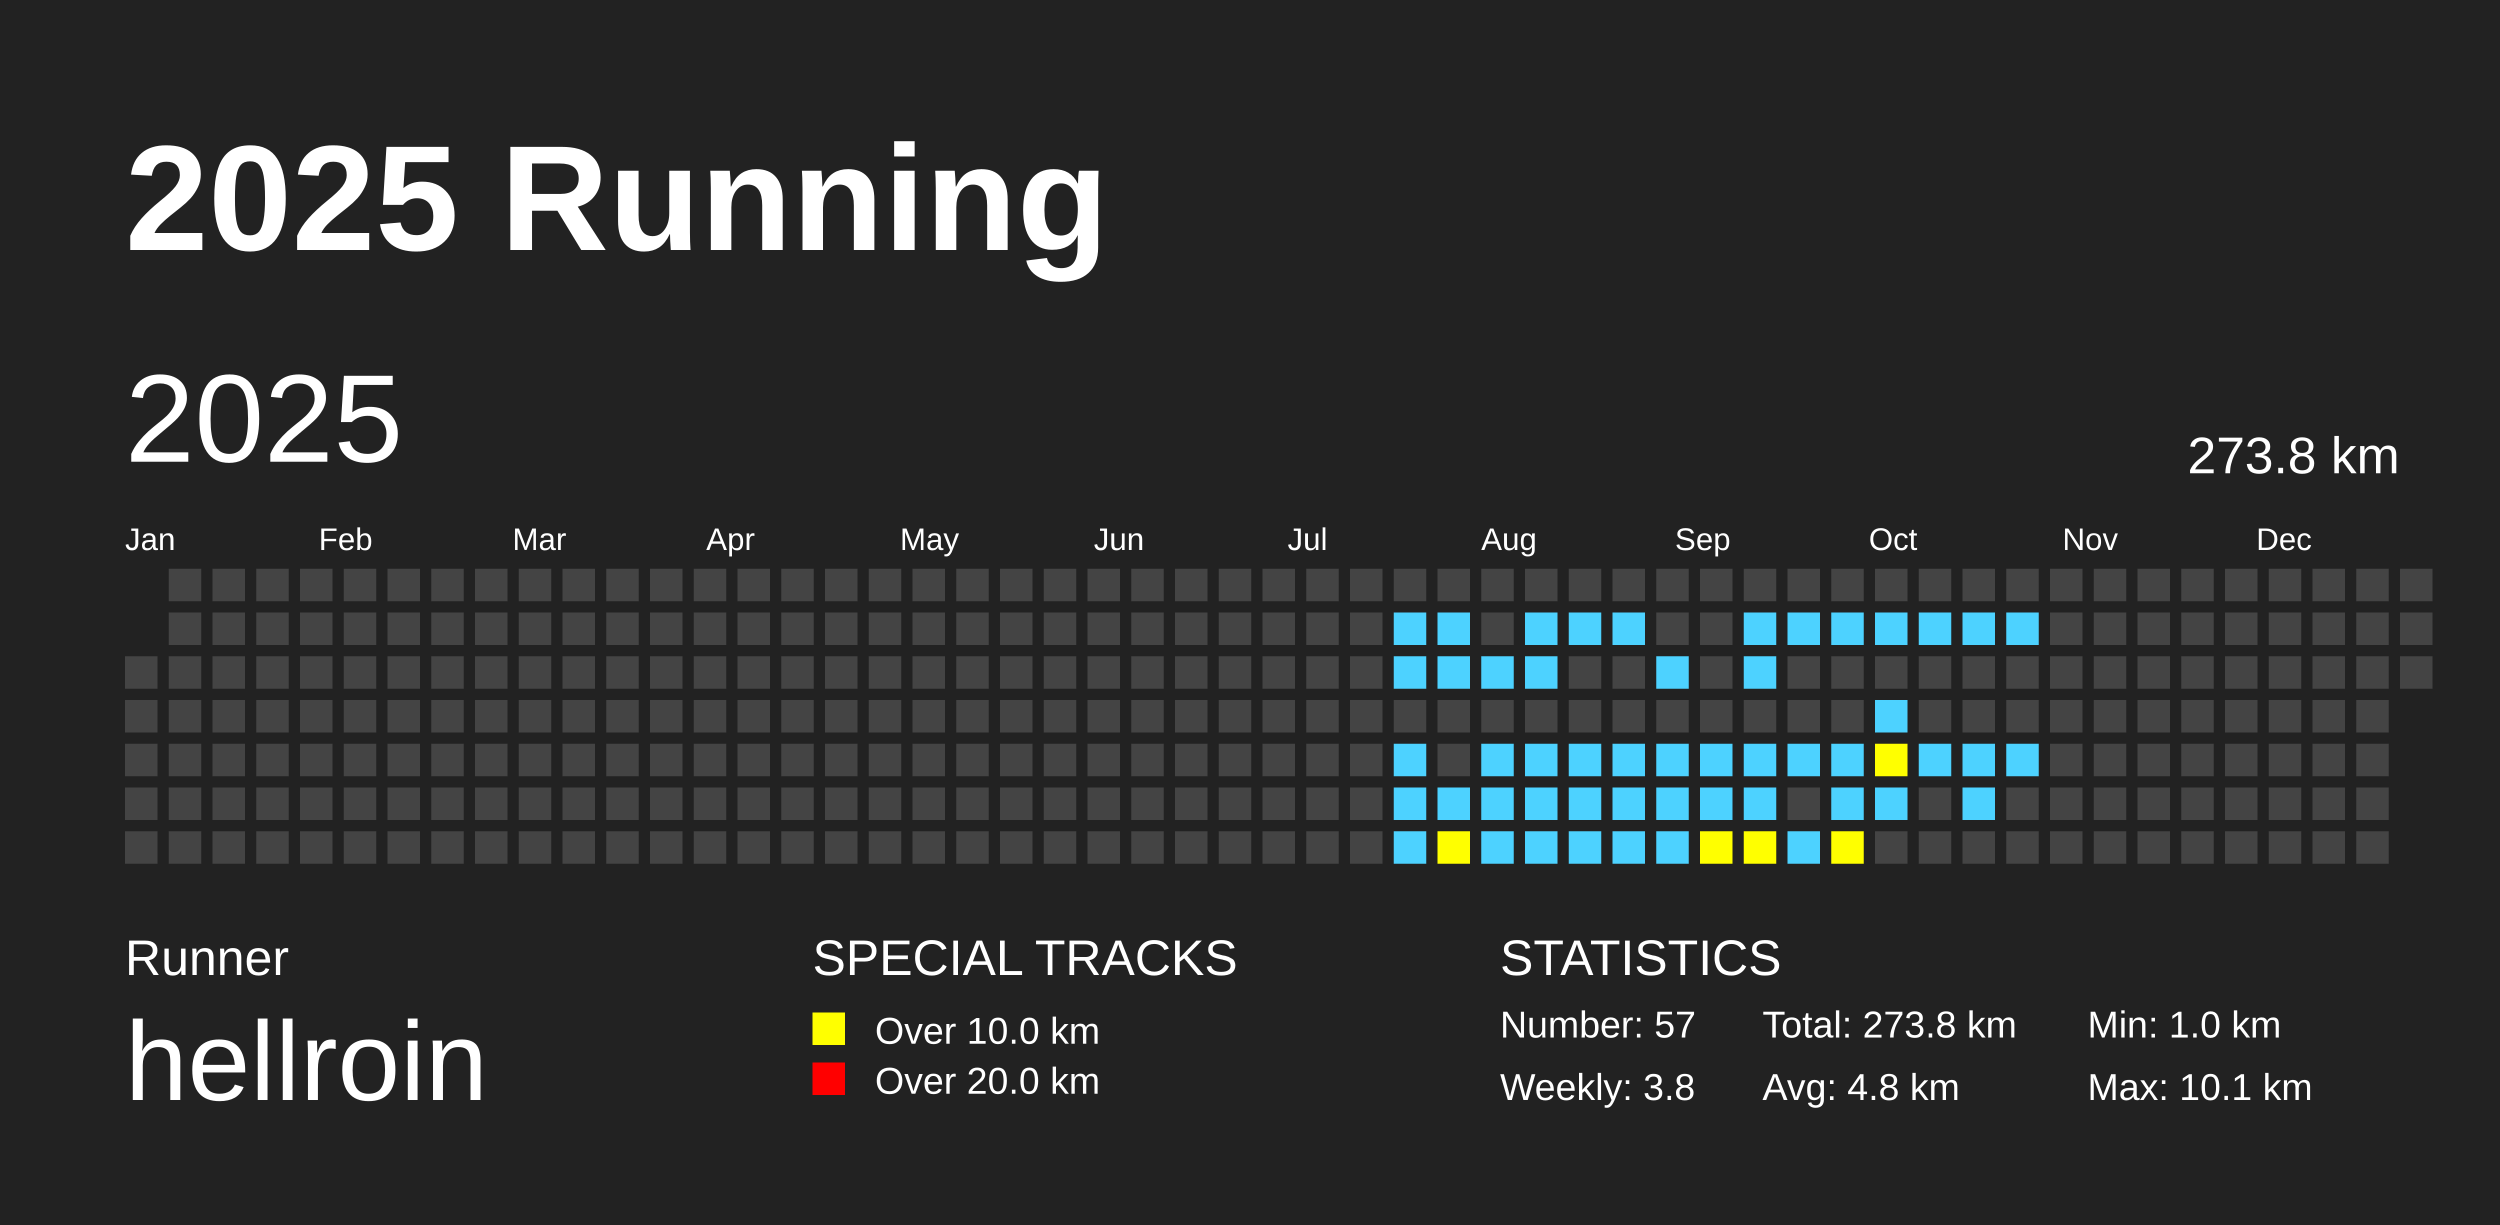
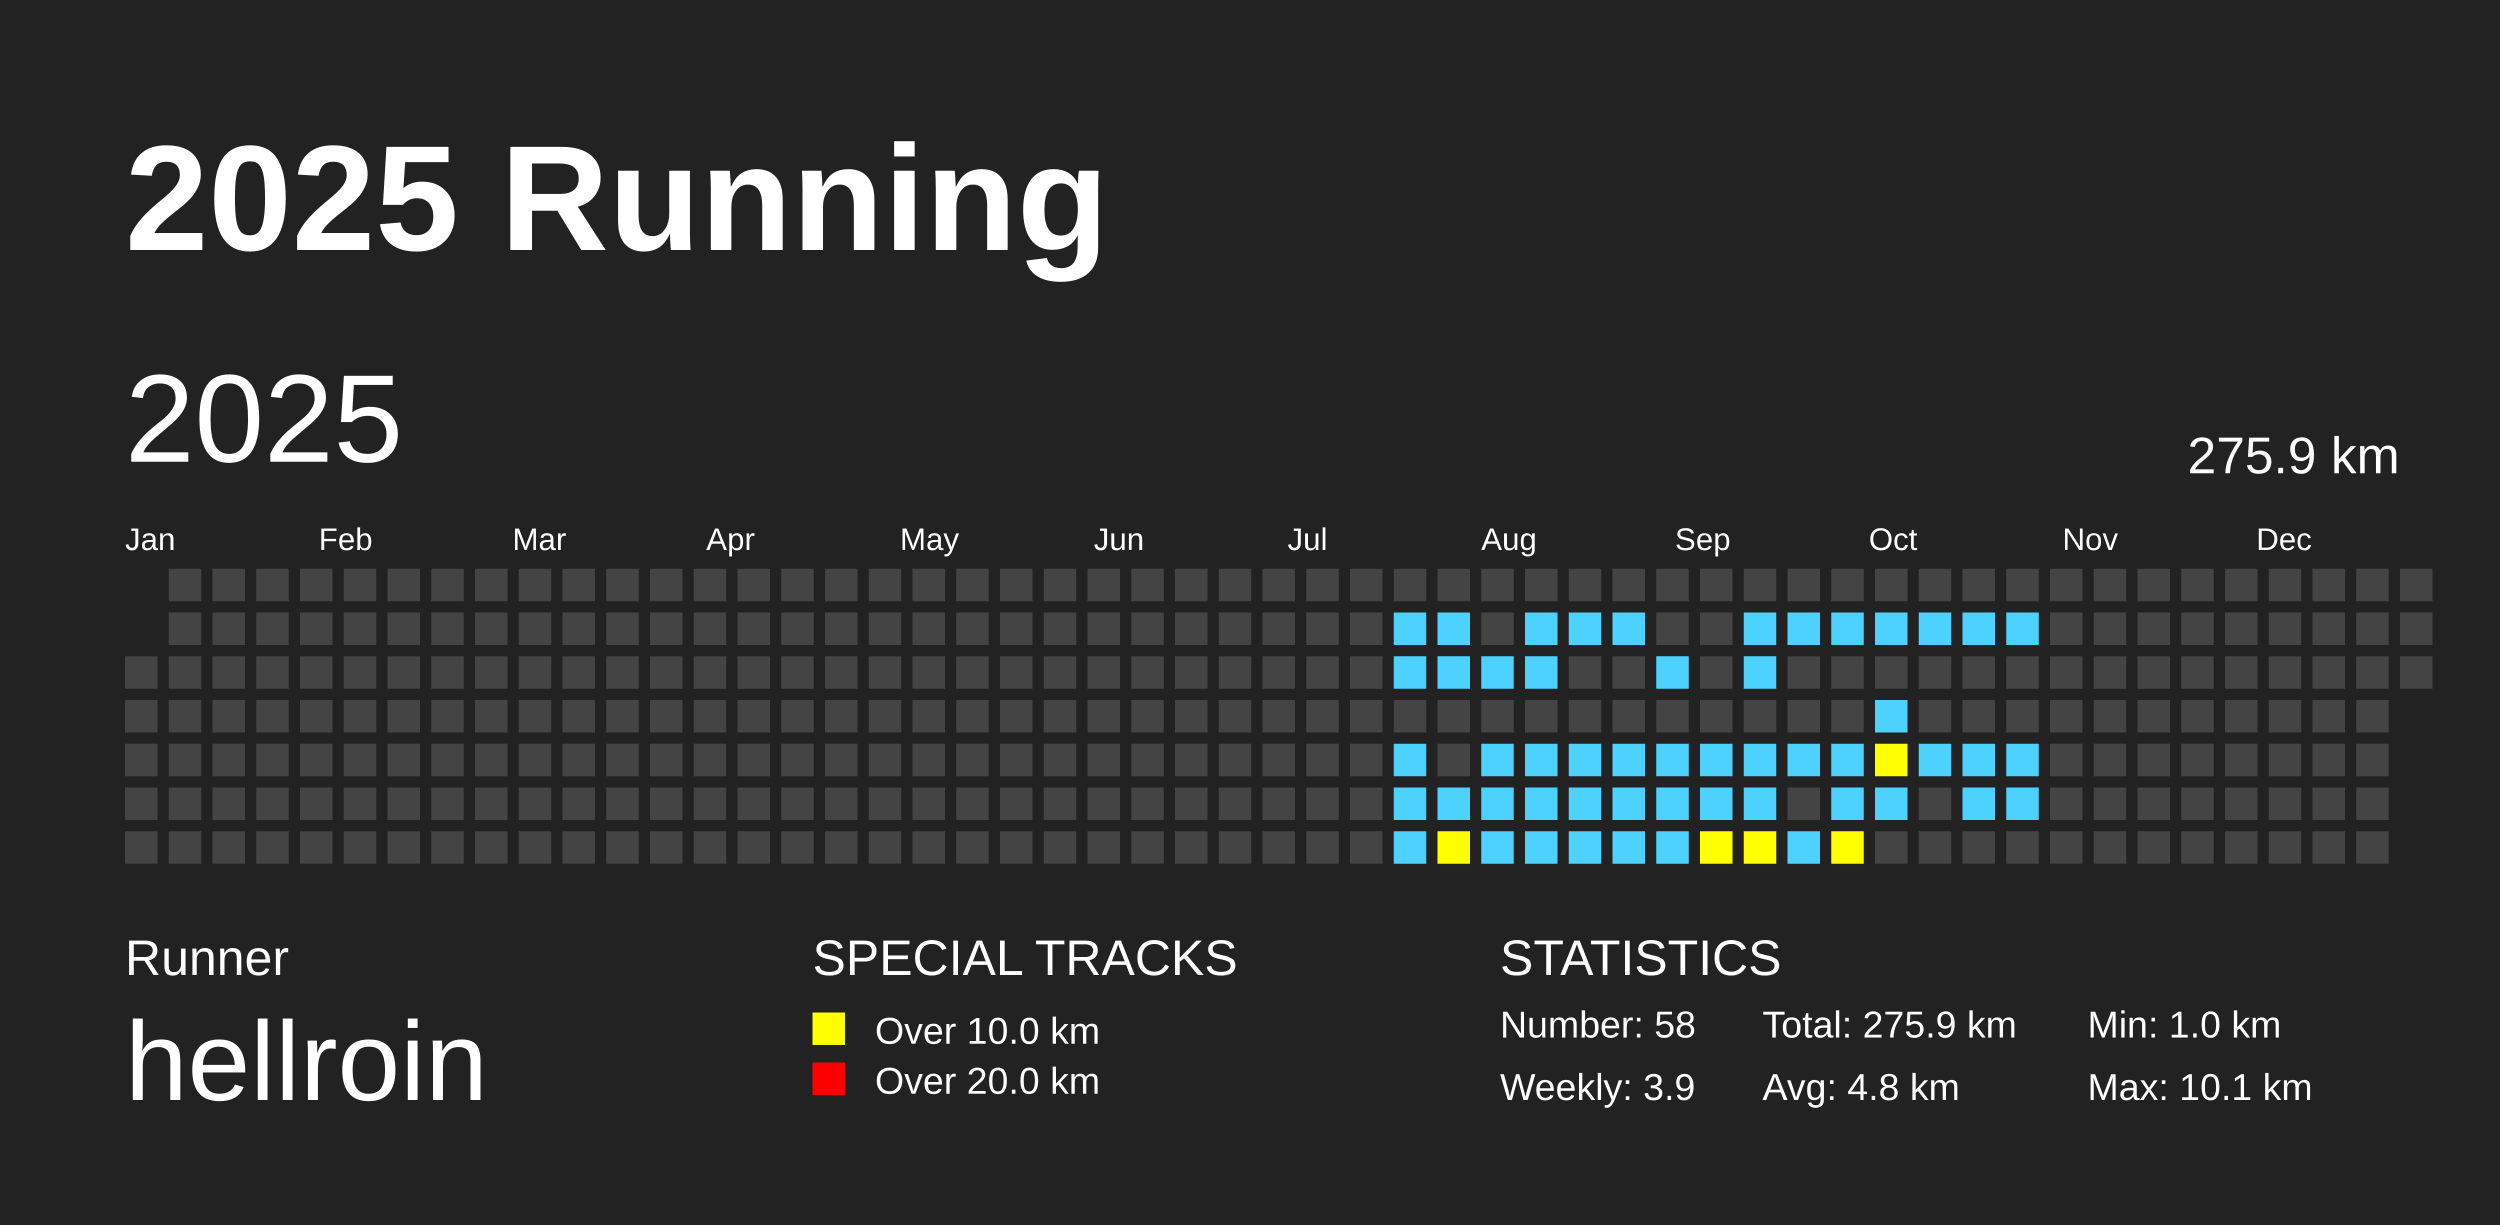
<svg xmlns="http://www.w3.org/2000/svg" baseProfile="full" height="98mm" version="1.1" viewBox="0,0,200,98" width="200mm">
  <defs />
  <rect fill="#222222" height="98" width="200" x="0" y="0" />
  <text fill="#FFFFFF" style="font-size:12px; font-family:Arial; font-weight:bold;" x="10" y="20">2025 Running</text>
  <text fill="#FFFFFF" style="font-size:4px; font-family:Arial" x="10" y="78">Runner</text>
  <text fill="#FFFFFF" style="font-size:9px; font-family:Arial" x="10" y="88">hellroin</text>
  <text fill="#FFFFFF" style="font-size:4px; font-family:Arial" x="65" y="78">SPECIAL TRACKS</text>
  <rect fill="yellow" height="2.6" width="2.6" x="65" y="81" />
  <text fill="#FFFFFF" style="font-size:3px; font-family:Arial" x="70" y="83.5">Over 10.0 km</text>
  <rect fill="red" height="2.6" width="2.6" x="65" y="85" />
  <text fill="#FFFFFF" style="font-size:3px; font-family:Arial" x="70" y="87.5">Over 20.0 km</text>
  <text fill="#FFFFFF" style="font-size:4px; font-family:Arial" x="120" y="78">STATISTICS</text>
-   <text fill="#FFFFFF" style="font-size:3px; font-family:Arial" x="120" y="83">Number: 57</text>
-   <text fill="#FFFFFF" style="font-size:3px; font-family:Arial" x="120" y="88">Weekly: 3.8</text>
-   <text fill="#FFFFFF" style="font-size:3px; font-family:Arial" x="141" y="83">Total: 273.8 km</text>
+   <text fill="#FFFFFF" style="font-size:3px; font-family:Arial" x="120" y="83">Number: 58</text>
+   <text fill="#FFFFFF" style="font-size:3px; font-family:Arial" x="120" y="88">Weekly: 3.9</text>
+   <text fill="#FFFFFF" style="font-size:3px; font-family:Arial" x="141" y="83">Total: 275.9 km</text>
  <text fill="#FFFFFF" style="font-size:3px; font-family:Arial" x="141" y="88">Avg: 4.8 km</text>
  <text fill="#FFFFFF" style="font-size:3px; font-family:Arial" x="167" y="83">Min: 1.0 km</text>
  <text fill="#FFFFFF" style="font-size:3px; font-family:Arial" x="167" y="88">Max: 10.1 km</text>
  <text dominant-baseline="hanging" fill="#FFFFFF" style="font-size:10.0px; font-family:Arial;" x="10" y="30">2025</text>
-   <text dominant-baseline="hanging" fill="#FFFFFF" style="font-size:4.125px; font-family:Arial;" x="175" y="35">273.8 km</text>
+   <text dominant-baseline="hanging" fill="#FFFFFF" style="font-size:4.125px; font-family:Arial;" x="175" y="35">275.9 km</text>
  <text fill="#FFFFFF" style="font-size:2.5px; font-family:Arial" x="10.0" y="44">Jan</text>
  <text fill="#FFFFFF" style="font-size:2.5px; font-family:Arial" x="25.5" y="44">Feb</text>
  <text fill="#FFFFFF" style="font-size:2.5px; font-family:Arial" x="41.0" y="44">Mar</text>
  <text fill="#FFFFFF" style="font-size:2.5px; font-family:Arial" x="56.5" y="44">Apr</text>
  <text fill="#FFFFFF" style="font-size:2.5px; font-family:Arial" x="72.0" y="44">May</text>
  <text fill="#FFFFFF" style="font-size:2.5px; font-family:Arial" x="87.5" y="44">Jun</text>
  <text fill="#FFFFFF" style="font-size:2.5px; font-family:Arial" x="103.0" y="44">Jul</text>
  <text fill="#FFFFFF" style="font-size:2.5px; font-family:Arial" x="118.5" y="44">Aug</text>
  <text fill="#FFFFFF" style="font-size:2.5px; font-family:Arial" x="134.0" y="44">Sep</text>
  <text fill="#FFFFFF" style="font-size:2.5px; font-family:Arial" x="149.5" y="44">Oct</text>
  <text fill="#FFFFFF" style="font-size:2.5px; font-family:Arial" x="165.0" y="44">Nov</text>
  <text fill="#FFFFFF" style="font-size:2.5px; font-family:Arial" x="180.5" y="44">Dec</text>
  <rect fill="#444444" height="2.6" width="2.6" x="10.0" y="52.5" />
  <rect fill="#444444" height="2.6" width="2.6" x="10.0" y="56.0" />
  <rect fill="#444444" height="2.6" width="2.6" x="10.0" y="59.5" />
  <rect fill="#444444" height="2.6" width="2.6" x="10.0" y="63.0" />
  <rect fill="#444444" height="2.6" width="2.6" x="10.0" y="66.5" />
  <rect fill="#444444" height="2.6" width="2.6" x="13.5" y="45.5" />
  <rect fill="#444444" height="2.6" width="2.6" x="13.5" y="49.0" />
  <rect fill="#444444" height="2.6" width="2.6" x="13.5" y="52.5" />
  <rect fill="#444444" height="2.6" width="2.6" x="13.5" y="56.0" />
  <rect fill="#444444" height="2.6" width="2.6" x="13.5" y="59.5" />
  <rect fill="#444444" height="2.6" width="2.6" x="13.5" y="63.0" />
  <rect fill="#444444" height="2.6" width="2.6" x="13.5" y="66.5" />
  <rect fill="#444444" height="2.6" width="2.6" x="17.0" y="45.5" />
  <rect fill="#444444" height="2.6" width="2.6" x="17.0" y="49.0" />
  <rect fill="#444444" height="2.6" width="2.6" x="17.0" y="52.5" />
  <rect fill="#444444" height="2.6" width="2.6" x="17.0" y="56.0" />
  <rect fill="#444444" height="2.6" width="2.6" x="17.0" y="59.5" />
  <rect fill="#444444" height="2.6" width="2.6" x="17.0" y="63.0" />
  <rect fill="#444444" height="2.6" width="2.6" x="17.0" y="66.5" />
  <rect fill="#444444" height="2.6" width="2.6" x="20.5" y="45.5" />
  <rect fill="#444444" height="2.6" width="2.6" x="20.5" y="49.0" />
  <rect fill="#444444" height="2.6" width="2.6" x="20.5" y="52.5" />
  <rect fill="#444444" height="2.6" width="2.6" x="20.5" y="56.0" />
  <rect fill="#444444" height="2.6" width="2.6" x="20.5" y="59.5" />
  <rect fill="#444444" height="2.6" width="2.6" x="20.5" y="63.0" />
  <rect fill="#444444" height="2.6" width="2.6" x="20.5" y="66.5" />
  <rect fill="#444444" height="2.6" width="2.6" x="24.0" y="45.5" />
  <rect fill="#444444" height="2.6" width="2.6" x="24.0" y="49.0" />
  <rect fill="#444444" height="2.6" width="2.6" x="24.0" y="52.5" />
  <rect fill="#444444" height="2.6" width="2.6" x="24.0" y="56.0" />
  <rect fill="#444444" height="2.6" width="2.6" x="24.0" y="59.5" />
  <rect fill="#444444" height="2.6" width="2.6" x="24.0" y="63.0" />
  <rect fill="#444444" height="2.6" width="2.6" x="24.0" y="66.5" />
  <rect fill="#444444" height="2.6" width="2.6" x="27.5" y="45.5" />
  <rect fill="#444444" height="2.6" width="2.6" x="27.5" y="49.0" />
  <rect fill="#444444" height="2.6" width="2.6" x="27.5" y="52.5" />
  <rect fill="#444444" height="2.6" width="2.6" x="27.5" y="56.0" />
  <rect fill="#444444" height="2.6" width="2.6" x="27.5" y="59.5" />
  <rect fill="#444444" height="2.6" width="2.6" x="27.5" y="63.0" />
  <rect fill="#444444" height="2.6" width="2.6" x="27.5" y="66.5" />
  <rect fill="#444444" height="2.6" width="2.6" x="31.0" y="45.5" />
  <rect fill="#444444" height="2.6" width="2.6" x="31.0" y="49.0" />
  <rect fill="#444444" height="2.6" width="2.6" x="31.0" y="52.5" />
  <rect fill="#444444" height="2.6" width="2.6" x="31.0" y="56.0" />
  <rect fill="#444444" height="2.6" width="2.6" x="31.0" y="59.5" />
  <rect fill="#444444" height="2.6" width="2.6" x="31.0" y="63.0" />
  <rect fill="#444444" height="2.6" width="2.6" x="31.0" y="66.5" />
  <rect fill="#444444" height="2.6" width="2.6" x="34.5" y="45.5" />
  <rect fill="#444444" height="2.6" width="2.6" x="34.5" y="49.0" />
  <rect fill="#444444" height="2.6" width="2.6" x="34.5" y="52.5" />
  <rect fill="#444444" height="2.6" width="2.6" x="34.5" y="56.0" />
  <rect fill="#444444" height="2.6" width="2.6" x="34.5" y="59.5" />
  <rect fill="#444444" height="2.6" width="2.6" x="34.5" y="63.0" />
  <rect fill="#444444" height="2.6" width="2.6" x="34.5" y="66.5" />
  <rect fill="#444444" height="2.6" width="2.6" x="38.0" y="45.5" />
  <rect fill="#444444" height="2.6" width="2.6" x="38.0" y="49.0" />
  <rect fill="#444444" height="2.6" width="2.6" x="38.0" y="52.5" />
  <rect fill="#444444" height="2.6" width="2.6" x="38.0" y="56.0" />
  <rect fill="#444444" height="2.6" width="2.6" x="38.0" y="59.5" />
  <rect fill="#444444" height="2.6" width="2.6" x="38.0" y="63.0" />
  <rect fill="#444444" height="2.6" width="2.6" x="38.0" y="66.5" />
  <rect fill="#444444" height="2.6" width="2.6" x="41.5" y="45.5" />
  <rect fill="#444444" height="2.6" width="2.6" x="41.5" y="49.0" />
  <rect fill="#444444" height="2.6" width="2.6" x="41.5" y="52.5" />
  <rect fill="#444444" height="2.6" width="2.6" x="41.5" y="56.0" />
  <rect fill="#444444" height="2.6" width="2.6" x="41.5" y="59.5" />
  <rect fill="#444444" height="2.6" width="2.6" x="41.5" y="63.0" />
  <rect fill="#444444" height="2.6" width="2.6" x="41.5" y="66.5" />
  <rect fill="#444444" height="2.6" width="2.6" x="45.0" y="45.5" />
  <rect fill="#444444" height="2.6" width="2.6" x="45.0" y="49.0" />
  <rect fill="#444444" height="2.6" width="2.6" x="45.0" y="52.5" />
  <rect fill="#444444" height="2.6" width="2.6" x="45.0" y="56.0" />
  <rect fill="#444444" height="2.6" width="2.6" x="45.0" y="59.5" />
  <rect fill="#444444" height="2.6" width="2.6" x="45.0" y="63.0" />
  <rect fill="#444444" height="2.6" width="2.6" x="45.0" y="66.5" />
  <rect fill="#444444" height="2.6" width="2.6" x="48.5" y="45.5" />
  <rect fill="#444444" height="2.6" width="2.6" x="48.5" y="49.0" />
  <rect fill="#444444" height="2.6" width="2.6" x="48.5" y="52.5" />
  <rect fill="#444444" height="2.6" width="2.6" x="48.5" y="56.0" />
  <rect fill="#444444" height="2.6" width="2.6" x="48.5" y="59.5" />
  <rect fill="#444444" height="2.6" width="2.6" x="48.5" y="63.0" />
  <rect fill="#444444" height="2.6" width="2.6" x="48.5" y="66.5" />
  <rect fill="#444444" height="2.6" width="2.6" x="52.0" y="45.5" />
  <rect fill="#444444" height="2.6" width="2.6" x="52.0" y="49.0" />
  <rect fill="#444444" height="2.6" width="2.6" x="52.0" y="52.5" />
  <rect fill="#444444" height="2.6" width="2.6" x="52.0" y="56.0" />
  <rect fill="#444444" height="2.6" width="2.6" x="52.0" y="59.5" />
  <rect fill="#444444" height="2.6" width="2.6" x="52.0" y="63.0" />
  <rect fill="#444444" height="2.6" width="2.6" x="52.0" y="66.5" />
  <rect fill="#444444" height="2.6" width="2.6" x="55.5" y="45.5" />
  <rect fill="#444444" height="2.6" width="2.6" x="55.5" y="49.0" />
  <rect fill="#444444" height="2.6" width="2.6" x="55.5" y="52.5" />
  <rect fill="#444444" height="2.6" width="2.6" x="55.5" y="56.0" />
  <rect fill="#444444" height="2.6" width="2.6" x="55.5" y="59.5" />
  <rect fill="#444444" height="2.6" width="2.6" x="55.5" y="63.0" />
  <rect fill="#444444" height="2.6" width="2.6" x="55.5" y="66.5" />
  <rect fill="#444444" height="2.6" width="2.6" x="59.0" y="45.5" />
  <rect fill="#444444" height="2.6" width="2.6" x="59.0" y="49.0" />
  <rect fill="#444444" height="2.6" width="2.6" x="59.0" y="52.5" />
  <rect fill="#444444" height="2.6" width="2.6" x="59.0" y="56.0" />
  <rect fill="#444444" height="2.6" width="2.6" x="59.0" y="59.5" />
  <rect fill="#444444" height="2.6" width="2.6" x="59.0" y="63.0" />
  <rect fill="#444444" height="2.6" width="2.6" x="59.0" y="66.5" />
  <rect fill="#444444" height="2.6" width="2.6" x="62.5" y="45.5" />
  <rect fill="#444444" height="2.6" width="2.6" x="62.5" y="49.0" />
  <rect fill="#444444" height="2.6" width="2.6" x="62.5" y="52.5" />
  <rect fill="#444444" height="2.6" width="2.6" x="62.5" y="56.0" />
  <rect fill="#444444" height="2.6" width="2.6" x="62.5" y="59.5" />
  <rect fill="#444444" height="2.6" width="2.6" x="62.5" y="63.0" />
  <rect fill="#444444" height="2.6" width="2.6" x="62.5" y="66.5" />
  <rect fill="#444444" height="2.6" width="2.6" x="66.0" y="45.5" />
  <rect fill="#444444" height="2.6" width="2.6" x="66.0" y="49.0" />
  <rect fill="#444444" height="2.6" width="2.6" x="66.0" y="52.5" />
  <rect fill="#444444" height="2.6" width="2.6" x="66.0" y="56.0" />
  <rect fill="#444444" height="2.6" width="2.6" x="66.0" y="59.5" />
  <rect fill="#444444" height="2.6" width="2.6" x="66.0" y="63.0" />
  <rect fill="#444444" height="2.6" width="2.6" x="66.0" y="66.5" />
  <rect fill="#444444" height="2.6" width="2.6" x="69.5" y="45.5" />
  <rect fill="#444444" height="2.6" width="2.6" x="69.5" y="49.0" />
  <rect fill="#444444" height="2.6" width="2.6" x="69.5" y="52.5" />
  <rect fill="#444444" height="2.6" width="2.6" x="69.5" y="56.0" />
  <rect fill="#444444" height="2.6" width="2.6" x="69.5" y="59.5" />
  <rect fill="#444444" height="2.6" width="2.6" x="69.5" y="63.0" />
  <rect fill="#444444" height="2.6" width="2.6" x="69.5" y="66.5" />
  <rect fill="#444444" height="2.6" width="2.6" x="73.0" y="45.5" />
  <rect fill="#444444" height="2.6" width="2.6" x="73.0" y="49.0" />
  <rect fill="#444444" height="2.6" width="2.6" x="73.0" y="52.5" />
  <rect fill="#444444" height="2.6" width="2.6" x="73.0" y="56.0" />
  <rect fill="#444444" height="2.6" width="2.6" x="73.0" y="59.5" />
  <rect fill="#444444" height="2.6" width="2.6" x="73.0" y="63.0" />
  <rect fill="#444444" height="2.6" width="2.6" x="73.0" y="66.5" />
  <rect fill="#444444" height="2.6" width="2.6" x="76.5" y="45.5" />
  <rect fill="#444444" height="2.6" width="2.6" x="76.5" y="49.0" />
  <rect fill="#444444" height="2.6" width="2.6" x="76.5" y="52.5" />
  <rect fill="#444444" height="2.6" width="2.6" x="76.5" y="56.0" />
  <rect fill="#444444" height="2.6" width="2.6" x="76.5" y="59.5" />
  <rect fill="#444444" height="2.6" width="2.6" x="76.5" y="63.0" />
  <rect fill="#444444" height="2.6" width="2.6" x="76.5" y="66.5" />
  <rect fill="#444444" height="2.6" width="2.6" x="80.0" y="45.5" />
  <rect fill="#444444" height="2.6" width="2.6" x="80.0" y="49.0" />
  <rect fill="#444444" height="2.6" width="2.6" x="80.0" y="52.5" />
  <rect fill="#444444" height="2.6" width="2.6" x="80.0" y="56.0" />
  <rect fill="#444444" height="2.6" width="2.6" x="80.0" y="59.5" />
  <rect fill="#444444" height="2.6" width="2.6" x="80.0" y="63.0" />
  <rect fill="#444444" height="2.6" width="2.6" x="80.0" y="66.5" />
  <rect fill="#444444" height="2.6" width="2.6" x="83.5" y="45.5" />
  <rect fill="#444444" height="2.6" width="2.6" x="83.5" y="49.0" />
  <rect fill="#444444" height="2.6" width="2.6" x="83.5" y="52.5" />
  <rect fill="#444444" height="2.6" width="2.6" x="83.5" y="56.0" />
  <rect fill="#444444" height="2.6" width="2.6" x="83.5" y="59.5" />
  <rect fill="#444444" height="2.6" width="2.6" x="83.5" y="63.0" />
  <rect fill="#444444" height="2.6" width="2.6" x="83.5" y="66.5" />
  <rect fill="#444444" height="2.6" width="2.6" x="87.0" y="45.5" />
  <rect fill="#444444" height="2.6" width="2.6" x="87.0" y="49.0" />
  <rect fill="#444444" height="2.6" width="2.6" x="87.0" y="52.5" />
  <rect fill="#444444" height="2.6" width="2.6" x="87.0" y="56.0" />
  <rect fill="#444444" height="2.6" width="2.6" x="87.0" y="59.5" />
  <rect fill="#444444" height="2.6" width="2.6" x="87.0" y="63.0" />
  <rect fill="#444444" height="2.6" width="2.6" x="87.0" y="66.5" />
  <rect fill="#444444" height="2.6" width="2.6" x="90.5" y="45.5" />
  <rect fill="#444444" height="2.6" width="2.6" x="90.5" y="49.0" />
  <rect fill="#444444" height="2.6" width="2.6" x="90.5" y="52.5" />
  <rect fill="#444444" height="2.6" width="2.6" x="90.5" y="56.0" />
  <rect fill="#444444" height="2.6" width="2.6" x="90.5" y="59.5" />
  <rect fill="#444444" height="2.6" width="2.6" x="90.5" y="63.0" />
  <rect fill="#444444" height="2.6" width="2.6" x="90.5" y="66.5" />
  <rect fill="#444444" height="2.6" width="2.6" x="94.0" y="45.5" />
  <rect fill="#444444" height="2.6" width="2.6" x="94.0" y="49.0" />
  <rect fill="#444444" height="2.6" width="2.6" x="94.0" y="52.5" />
  <rect fill="#444444" height="2.6" width="2.6" x="94.0" y="56.0" />
  <rect fill="#444444" height="2.6" width="2.6" x="94.0" y="59.5" />
  <rect fill="#444444" height="2.6" width="2.6" x="94.0" y="63.0" />
  <rect fill="#444444" height="2.6" width="2.6" x="94.0" y="66.5" />
  <rect fill="#444444" height="2.6" width="2.6" x="97.5" y="45.5" />
  <rect fill="#444444" height="2.6" width="2.6" x="97.5" y="49.0" />
  <rect fill="#444444" height="2.6" width="2.6" x="97.5" y="52.5" />
  <rect fill="#444444" height="2.6" width="2.6" x="97.5" y="56.0" />
  <rect fill="#444444" height="2.6" width="2.6" x="97.5" y="59.5" />
  <rect fill="#444444" height="2.6" width="2.6" x="97.5" y="63.0" />
  <rect fill="#444444" height="2.6" width="2.6" x="97.5" y="66.5" />
  <rect fill="#444444" height="2.6" width="2.6" x="101.0" y="45.5" />
  <rect fill="#444444" height="2.6" width="2.6" x="101.0" y="49.0" />
  <rect fill="#444444" height="2.6" width="2.6" x="101.0" y="52.5" />
  <rect fill="#444444" height="2.6" width="2.6" x="101.0" y="56.0" />
  <rect fill="#444444" height="2.6" width="2.6" x="101.0" y="59.5" />
  <rect fill="#444444" height="2.6" width="2.6" x="101.0" y="63.0" />
  <rect fill="#444444" height="2.6" width="2.6" x="101.0" y="66.5" />
  <rect fill="#444444" height="2.6" width="2.6" x="104.5" y="45.5" />
  <rect fill="#444444" height="2.6" width="2.6" x="104.5" y="49.0" />
  <rect fill="#444444" height="2.6" width="2.6" x="104.5" y="52.5" />
  <rect fill="#444444" height="2.6" width="2.6" x="104.5" y="56.0" />
  <rect fill="#444444" height="2.6" width="2.6" x="104.5" y="59.5" />
  <rect fill="#444444" height="2.6" width="2.6" x="104.5" y="63.0" />
  <rect fill="#444444" height="2.6" width="2.6" x="104.5" y="66.5" />
  <rect fill="#444444" height="2.6" width="2.6" x="108.0" y="45.5" />
  <rect fill="#444444" height="2.6" width="2.6" x="108.0" y="49.0" />
  <rect fill="#444444" height="2.6" width="2.6" x="108.0" y="52.5" />
  <rect fill="#444444" height="2.6" width="2.6" x="108.0" y="56.0" />
  <rect fill="#444444" height="2.6" width="2.6" x="108.0" y="59.5" />
  <rect fill="#444444" height="2.6" width="2.6" x="108.0" y="63.0" />
  <rect fill="#444444" height="2.6" width="2.6" x="108.0" y="66.5" />
  <rect fill="#444444" height="2.6" width="2.6" x="111.5" y="45.5" />
  <rect fill="#4DD2FF" height="2.6" width="2.6" x="111.5" y="49.0" />
  <rect fill="#4DD2FF" height="2.6" width="2.6" x="111.5" y="52.5" />
  <rect fill="#444444" height="2.6" width="2.6" x="111.5" y="56.0" />
  <rect fill="#4DD2FF" height="2.6" width="2.6" x="111.5" y="59.5" />
  <rect fill="#4DD2FF" height="2.6" width="2.6" x="111.5" y="63.0" />
  <rect fill="#4DD2FF" height="2.6" width="2.6" x="111.5" y="66.5" />
  <rect fill="#444444" height="2.6" width="2.6" x="115.0" y="45.5" />
  <rect fill="#4DD2FF" height="2.6" width="2.6" x="115.0" y="49.0" />
  <rect fill="#4DD2FF" height="2.6" width="2.6" x="115.0" y="52.5" />
  <rect fill="#444444" height="2.6" width="2.6" x="115.0" y="56.0" />
  <rect fill="#444444" height="2.6" width="2.6" x="115.0" y="59.5" />
  <rect fill="#4DD2FF" height="2.6" width="2.6" x="115.0" y="63.0" />
  <rect fill="yellow" height="2.6" width="2.6" x="115.0" y="66.5" />
  <rect fill="#444444" height="2.6" width="2.6" x="118.5" y="45.5" />
  <rect fill="#444444" height="2.6" width="2.6" x="118.5" y="49.0" />
  <rect fill="#4DD2FF" height="2.6" width="2.6" x="118.5" y="52.5" />
  <rect fill="#444444" height="2.6" width="2.6" x="118.5" y="56.0" />
  <rect fill="#4DD2FF" height="2.6" width="2.6" x="118.5" y="59.5" />
  <rect fill="#4DD2FF" height="2.6" width="2.6" x="118.5" y="63.0" />
  <rect fill="#4DD2FF" height="2.6" width="2.6" x="118.5" y="66.5" />
  <rect fill="#444444" height="2.6" width="2.6" x="122.0" y="45.5" />
  <rect fill="#4DD2FF" height="2.6" width="2.6" x="122.0" y="49.0" />
  <rect fill="#4DD2FF" height="2.6" width="2.6" x="122.0" y="52.5" />
  <rect fill="#444444" height="2.6" width="2.6" x="122.0" y="56.0" />
  <rect fill="#4DD2FF" height="2.6" width="2.6" x="122.0" y="59.5" />
  <rect fill="#4DD2FF" height="2.6" width="2.6" x="122.0" y="63.0" />
  <rect fill="#4DD2FF" height="2.6" width="2.6" x="122.0" y="66.5" />
  <rect fill="#444444" height="2.6" width="2.6" x="125.5" y="45.5" />
  <rect fill="#4DD2FF" height="2.6" width="2.6" x="125.5" y="49.0" />
  <rect fill="#444444" height="2.6" width="2.6" x="125.5" y="52.5" />
  <rect fill="#444444" height="2.6" width="2.6" x="125.5" y="56.0" />
  <rect fill="#4DD2FF" height="2.6" width="2.6" x="125.5" y="59.5" />
  <rect fill="#4DD2FF" height="2.6" width="2.6" x="125.5" y="63.0" />
  <rect fill="#4DD2FF" height="2.6" width="2.6" x="125.5" y="66.5" />
  <rect fill="#444444" height="2.6" width="2.6" x="129.0" y="45.5" />
  <rect fill="#4DD2FF" height="2.6" width="2.6" x="129.0" y="49.0" />
  <rect fill="#444444" height="2.6" width="2.6" x="129.0" y="52.5" />
  <rect fill="#444444" height="2.6" width="2.6" x="129.0" y="56.0" />
  <rect fill="#4DD2FF" height="2.6" width="2.6" x="129.0" y="59.5" />
  <rect fill="#4DD2FF" height="2.6" width="2.6" x="129.0" y="63.0" />
  <rect fill="#4DD2FF" height="2.6" width="2.6" x="129.0" y="66.5" />
  <rect fill="#444444" height="2.6" width="2.6" x="132.5" y="45.5" />
  <rect fill="#444444" height="2.6" width="2.6" x="132.5" y="49.0" />
  <rect fill="#4DD2FF" height="2.6" width="2.6" x="132.5" y="52.5" />
  <rect fill="#444444" height="2.6" width="2.6" x="132.5" y="56.0" />
  <rect fill="#4DD2FF" height="2.6" width="2.6" x="132.5" y="59.5" />
  <rect fill="#4DD2FF" height="2.6" width="2.6" x="132.5" y="63.0" />
  <rect fill="#4DD2FF" height="2.6" width="2.6" x="132.5" y="66.5" />
  <rect fill="#444444" height="2.6" width="2.6" x="136.0" y="45.5" />
  <rect fill="#444444" height="2.6" width="2.6" x="136.0" y="49.0" />
  <rect fill="#444444" height="2.6" width="2.6" x="136.0" y="52.5" />
  <rect fill="#444444" height="2.6" width="2.6" x="136.0" y="56.0" />
  <rect fill="#4DD2FF" height="2.6" width="2.6" x="136.0" y="59.5" />
  <rect fill="#4DD2FF" height="2.6" width="2.6" x="136.0" y="63.0" />
  <rect fill="yellow" height="2.6" width="2.6" x="136.0" y="66.5" />
  <rect fill="#444444" height="2.6" width="2.6" x="139.5" y="45.5" />
  <rect fill="#4DD2FF" height="2.6" width="2.6" x="139.5" y="49.0" />
  <rect fill="#4DD2FF" height="2.6" width="2.6" x="139.5" y="52.5" />
  <rect fill="#444444" height="2.6" width="2.6" x="139.5" y="56.0" />
  <rect fill="#4DD2FF" height="2.6" width="2.6" x="139.5" y="59.5" />
  <rect fill="#4DD2FF" height="2.6" width="2.6" x="139.5" y="63.0" />
  <rect fill="yellow" height="2.6" width="2.6" x="139.5" y="66.5" />
  <rect fill="#444444" height="2.6" width="2.6" x="143.0" y="45.5" />
  <rect fill="#4DD2FF" height="2.6" width="2.6" x="143.0" y="49.0" />
  <rect fill="#444444" height="2.6" width="2.6" x="143.0" y="52.5" />
  <rect fill="#444444" height="2.6" width="2.6" x="143.0" y="56.0" />
  <rect fill="#4DD2FF" height="2.6" width="2.6" x="143.0" y="59.5" />
  <rect fill="#444444" height="2.6" width="2.6" x="143.0" y="63.0" />
  <rect fill="#4DD2FF" height="2.6" width="2.6" x="143.0" y="66.5" />
  <rect fill="#444444" height="2.6" width="2.6" x="146.5" y="45.5" />
  <rect fill="#4DD2FF" height="2.6" width="2.6" x="146.5" y="49.0" />
  <rect fill="#444444" height="2.6" width="2.6" x="146.5" y="52.5" />
  <rect fill="#444444" height="2.6" width="2.6" x="146.5" y="56.0" />
  <rect fill="#4DD2FF" height="2.6" width="2.6" x="146.5" y="59.5" />
  <rect fill="#4DD2FF" height="2.6" width="2.6" x="146.5" y="63.0" />
  <rect fill="yellow" height="2.6" width="2.6" x="146.5" y="66.5" />
  <rect fill="#444444" height="2.6" width="2.6" x="150.0" y="45.5" />
  <rect fill="#4DD2FF" height="2.6" width="2.6" x="150.0" y="49.0" />
  <rect fill="#444444" height="2.6" width="2.6" x="150.0" y="52.5" />
  <rect fill="#4DD2FF" height="2.6" width="2.6" x="150.0" y="56.0" />
  <rect fill="yellow" height="2.6" width="2.6" x="150.0" y="59.5" />
  <rect fill="#4DD2FF" height="2.6" width="2.6" x="150.0" y="63.0" />
  <rect fill="#444444" height="2.6" width="2.6" x="150.0" y="66.5" />
  <rect fill="#444444" height="2.6" width="2.6" x="153.5" y="45.5" />
  <rect fill="#4DD2FF" height="2.6" width="2.6" x="153.5" y="49.0" />
  <rect fill="#444444" height="2.6" width="2.6" x="153.5" y="52.5" />
  <rect fill="#444444" height="2.6" width="2.6" x="153.5" y="56.0" />
  <rect fill="#4DD2FF" height="2.6" width="2.6" x="153.5" y="59.5" />
  <rect fill="#444444" height="2.6" width="2.6" x="153.5" y="63.0" />
  <rect fill="#444444" height="2.6" width="2.6" x="153.5" y="66.5" />
  <rect fill="#444444" height="2.6" width="2.6" x="157.0" y="45.5" />
  <rect fill="#4DD2FF" height="2.6" width="2.6" x="157.0" y="49.0" />
  <rect fill="#444444" height="2.6" width="2.6" x="157.0" y="52.5" />
  <rect fill="#444444" height="2.6" width="2.6" x="157.0" y="56.0" />
  <rect fill="#4DD2FF" height="2.6" width="2.6" x="157.0" y="59.5" />
  <rect fill="#4DD2FF" height="2.6" width="2.6" x="157.0" y="63.0" />
  <rect fill="#444444" height="2.6" width="2.6" x="157.0" y="66.5" />
  <rect fill="#444444" height="2.6" width="2.6" x="160.5" y="45.5" />
  <rect fill="#4DD2FF" height="2.6" width="2.6" x="160.5" y="49.0" />
  <rect fill="#444444" height="2.6" width="2.6" x="160.5" y="52.5" />
  <rect fill="#444444" height="2.6" width="2.6" x="160.5" y="56.0" />
  <rect fill="#4DD2FF" height="2.6" width="2.6" x="160.5" y="59.5" />
-   <rect fill="#444444" height="2.6" width="2.6" x="160.5" y="63.0" />
+   <rect fill="#4DD2FF" height="2.6" width="2.6" x="160.5" y="63.0" />
  <rect fill="#444444" height="2.6" width="2.6" x="160.5" y="66.5" />
  <rect fill="#444444" height="2.6" width="2.6" x="164.0" y="45.5" />
  <rect fill="#444444" height="2.6" width="2.6" x="164.0" y="49.0" />
  <rect fill="#444444" height="2.6" width="2.6" x="164.0" y="52.5" />
  <rect fill="#444444" height="2.6" width="2.6" x="164.0" y="56.0" />
  <rect fill="#444444" height="2.6" width="2.6" x="164.0" y="59.5" />
  <rect fill="#444444" height="2.6" width="2.6" x="164.0" y="63.0" />
  <rect fill="#444444" height="2.6" width="2.6" x="164.0" y="66.5" />
  <rect fill="#444444" height="2.6" width="2.6" x="167.5" y="45.5" />
  <rect fill="#444444" height="2.6" width="2.6" x="167.5" y="49.0" />
  <rect fill="#444444" height="2.6" width="2.6" x="167.5" y="52.5" />
  <rect fill="#444444" height="2.6" width="2.6" x="167.5" y="56.0" />
  <rect fill="#444444" height="2.6" width="2.6" x="167.5" y="59.5" />
  <rect fill="#444444" height="2.6" width="2.6" x="167.5" y="63.0" />
  <rect fill="#444444" height="2.6" width="2.6" x="167.5" y="66.5" />
  <rect fill="#444444" height="2.6" width="2.6" x="171.0" y="45.5" />
  <rect fill="#444444" height="2.6" width="2.6" x="171.0" y="49.0" />
  <rect fill="#444444" height="2.6" width="2.6" x="171.0" y="52.5" />
  <rect fill="#444444" height="2.6" width="2.6" x="171.0" y="56.0" />
  <rect fill="#444444" height="2.6" width="2.6" x="171.0" y="59.5" />
  <rect fill="#444444" height="2.6" width="2.6" x="171.0" y="63.0" />
  <rect fill="#444444" height="2.6" width="2.6" x="171.0" y="66.5" />
  <rect fill="#444444" height="2.6" width="2.6" x="174.5" y="45.5" />
  <rect fill="#444444" height="2.6" width="2.6" x="174.5" y="49.0" />
  <rect fill="#444444" height="2.6" width="2.6" x="174.5" y="52.5" />
  <rect fill="#444444" height="2.6" width="2.6" x="174.5" y="56.0" />
  <rect fill="#444444" height="2.6" width="2.6" x="174.5" y="59.5" />
  <rect fill="#444444" height="2.6" width="2.6" x="174.5" y="63.0" />
  <rect fill="#444444" height="2.6" width="2.6" x="174.5" y="66.5" />
  <rect fill="#444444" height="2.6" width="2.6" x="178.0" y="45.5" />
  <rect fill="#444444" height="2.6" width="2.6" x="178.0" y="49.0" />
  <rect fill="#444444" height="2.6" width="2.6" x="178.0" y="52.5" />
  <rect fill="#444444" height="2.6" width="2.6" x="178.0" y="56.0" />
  <rect fill="#444444" height="2.6" width="2.6" x="178.0" y="59.5" />
  <rect fill="#444444" height="2.6" width="2.6" x="178.0" y="63.0" />
  <rect fill="#444444" height="2.6" width="2.6" x="178.0" y="66.5" />
  <rect fill="#444444" height="2.6" width="2.6" x="181.5" y="45.5" />
  <rect fill="#444444" height="2.6" width="2.6" x="181.5" y="49.0" />
  <rect fill="#444444" height="2.6" width="2.6" x="181.5" y="52.5" />
  <rect fill="#444444" height="2.6" width="2.6" x="181.5" y="56.0" />
  <rect fill="#444444" height="2.6" width="2.6" x="181.5" y="59.5" />
  <rect fill="#444444" height="2.6" width="2.6" x="181.5" y="63.0" />
  <rect fill="#444444" height="2.6" width="2.6" x="181.5" y="66.5" />
  <rect fill="#444444" height="2.6" width="2.6" x="185.0" y="45.5" />
  <rect fill="#444444" height="2.6" width="2.6" x="185.0" y="49.0" />
  <rect fill="#444444" height="2.6" width="2.6" x="185.0" y="52.5" />
  <rect fill="#444444" height="2.6" width="2.6" x="185.0" y="56.0" />
  <rect fill="#444444" height="2.6" width="2.6" x="185.0" y="59.5" />
  <rect fill="#444444" height="2.6" width="2.6" x="185.0" y="63.0" />
  <rect fill="#444444" height="2.6" width="2.6" x="185.0" y="66.5" />
  <rect fill="#444444" height="2.6" width="2.6" x="188.5" y="45.5" />
  <rect fill="#444444" height="2.6" width="2.6" x="188.5" y="49.0" />
  <rect fill="#444444" height="2.6" width="2.6" x="188.5" y="52.5" />
  <rect fill="#444444" height="2.6" width="2.6" x="188.5" y="56.0" />
  <rect fill="#444444" height="2.6" width="2.6" x="188.5" y="59.5" />
  <rect fill="#444444" height="2.6" width="2.6" x="188.5" y="63.0" />
  <rect fill="#444444" height="2.6" width="2.6" x="188.5" y="66.5" />
  <rect fill="#444444" height="2.6" width="2.6" x="192.0" y="45.5" />
  <rect fill="#444444" height="2.6" width="2.6" x="192.0" y="49.0" />
  <rect fill="#444444" height="2.6" width="2.6" x="192.0" y="52.5" />
</svg>
